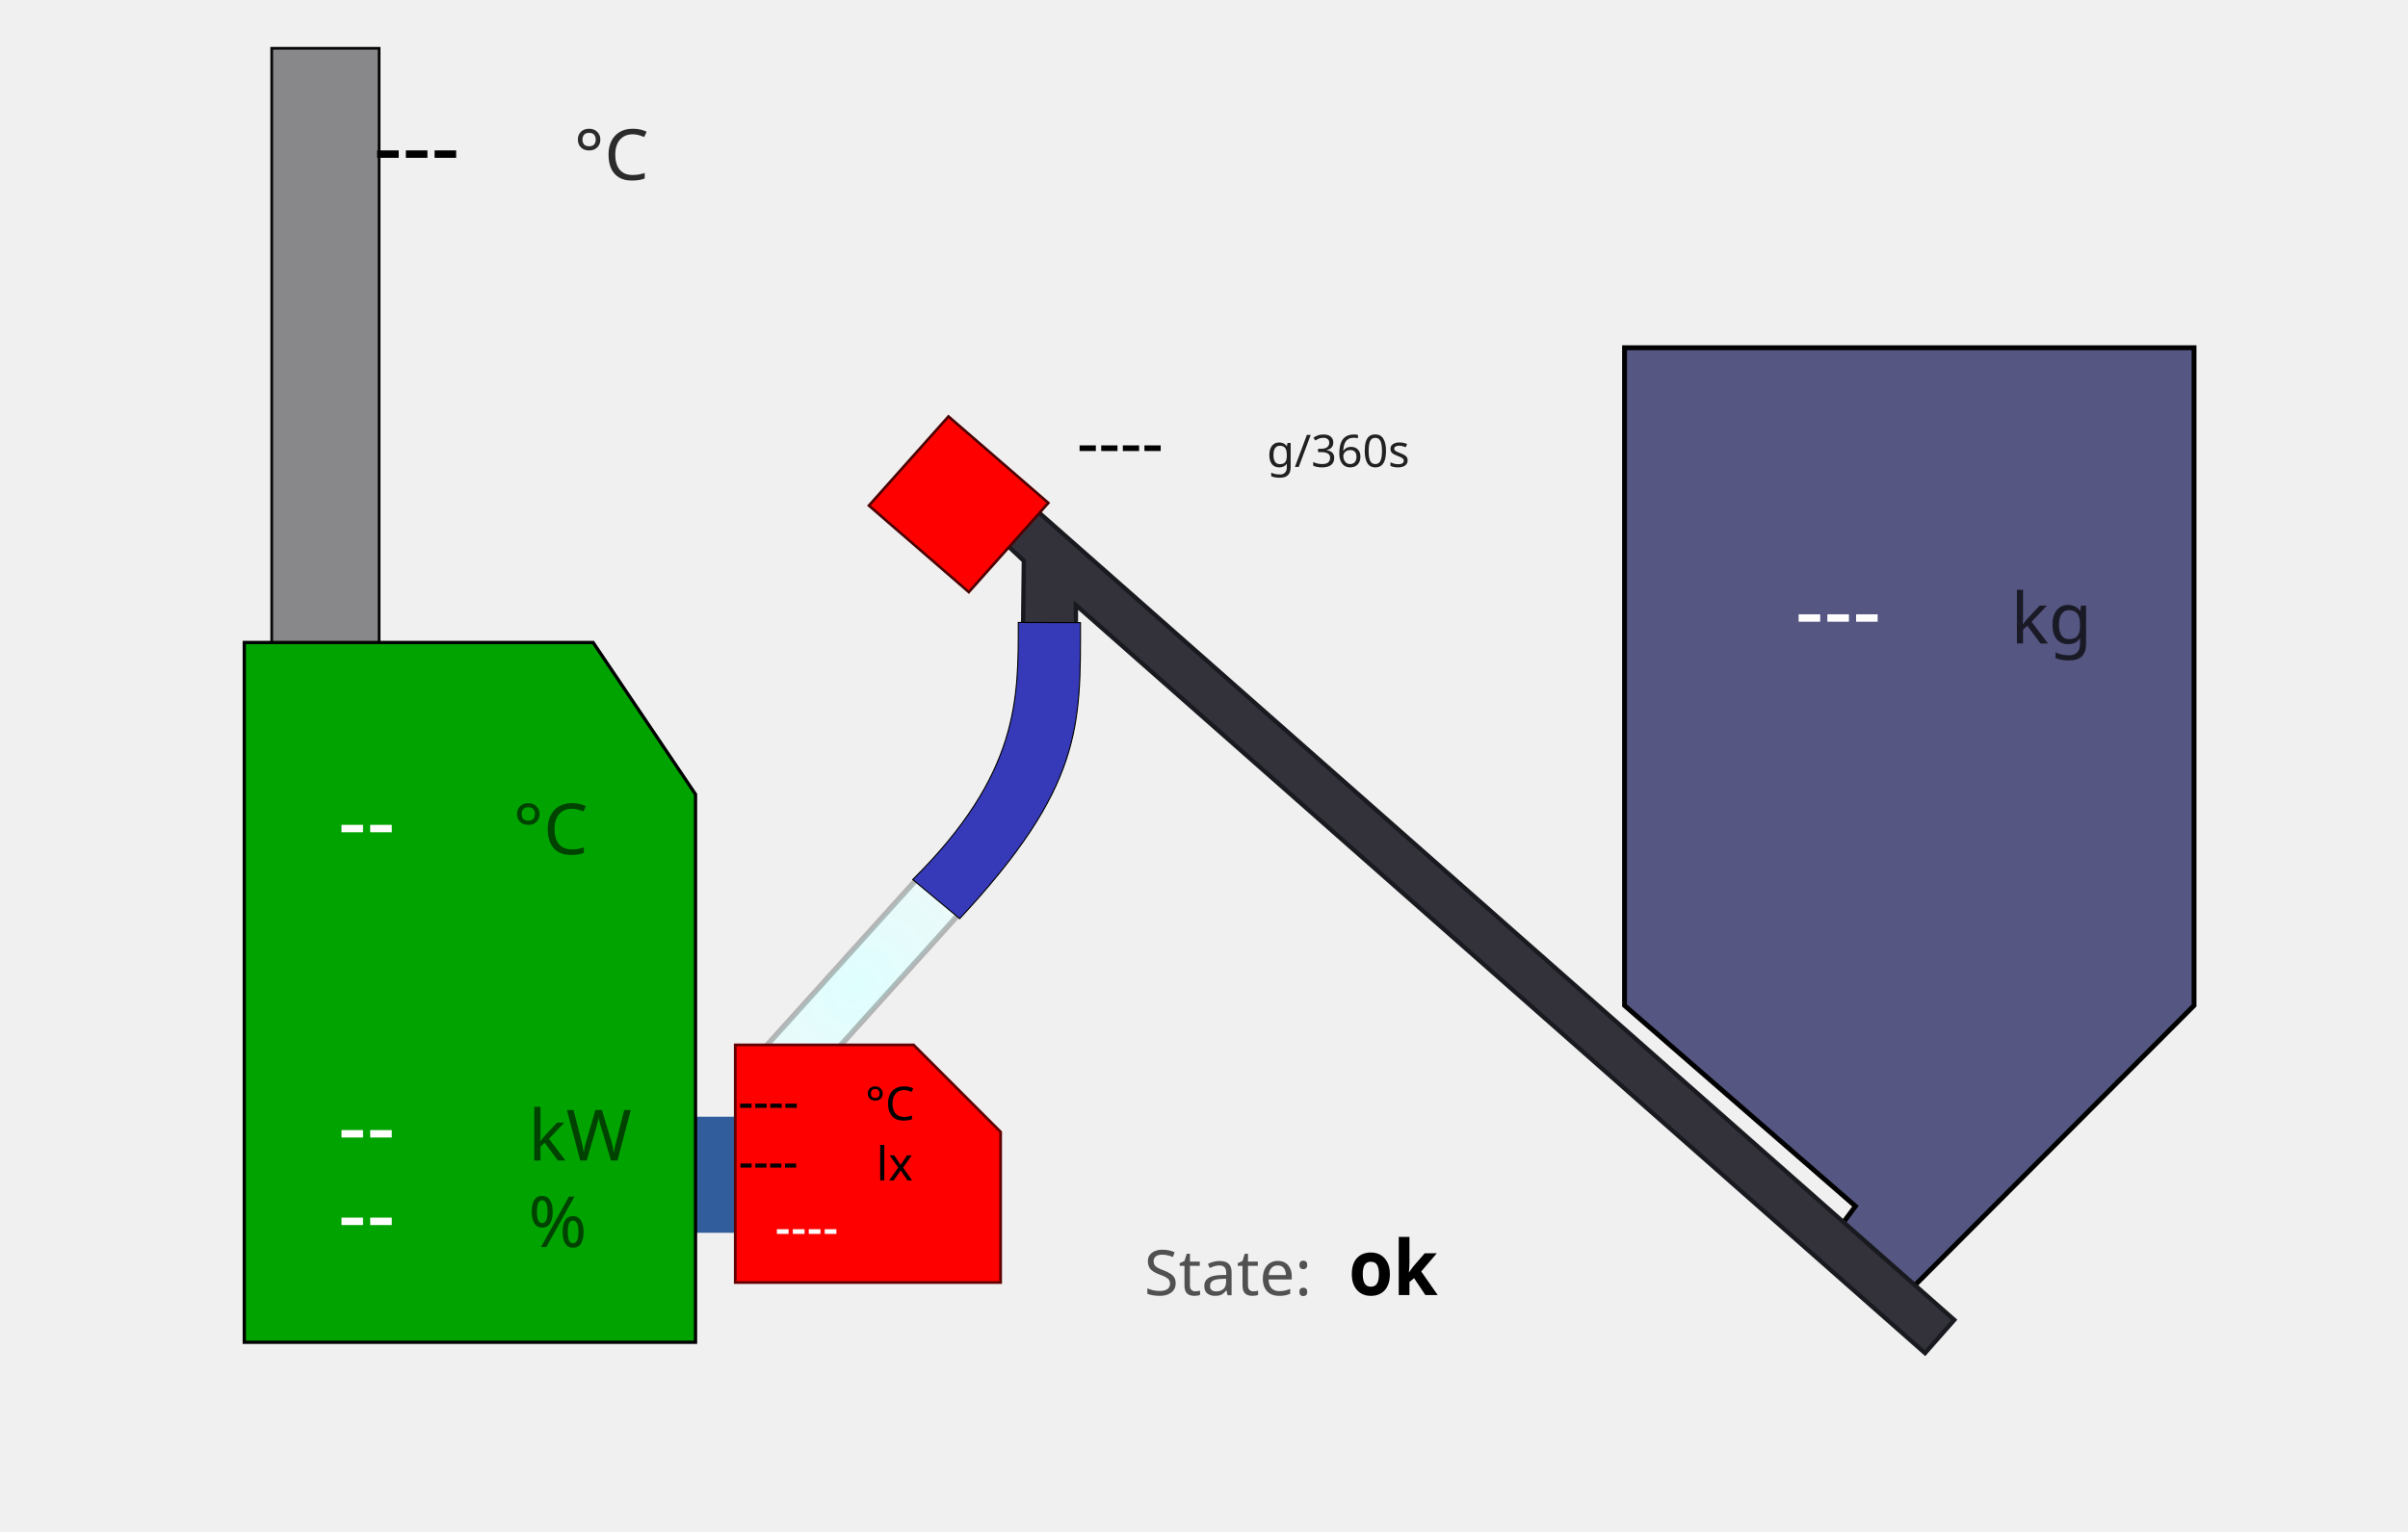
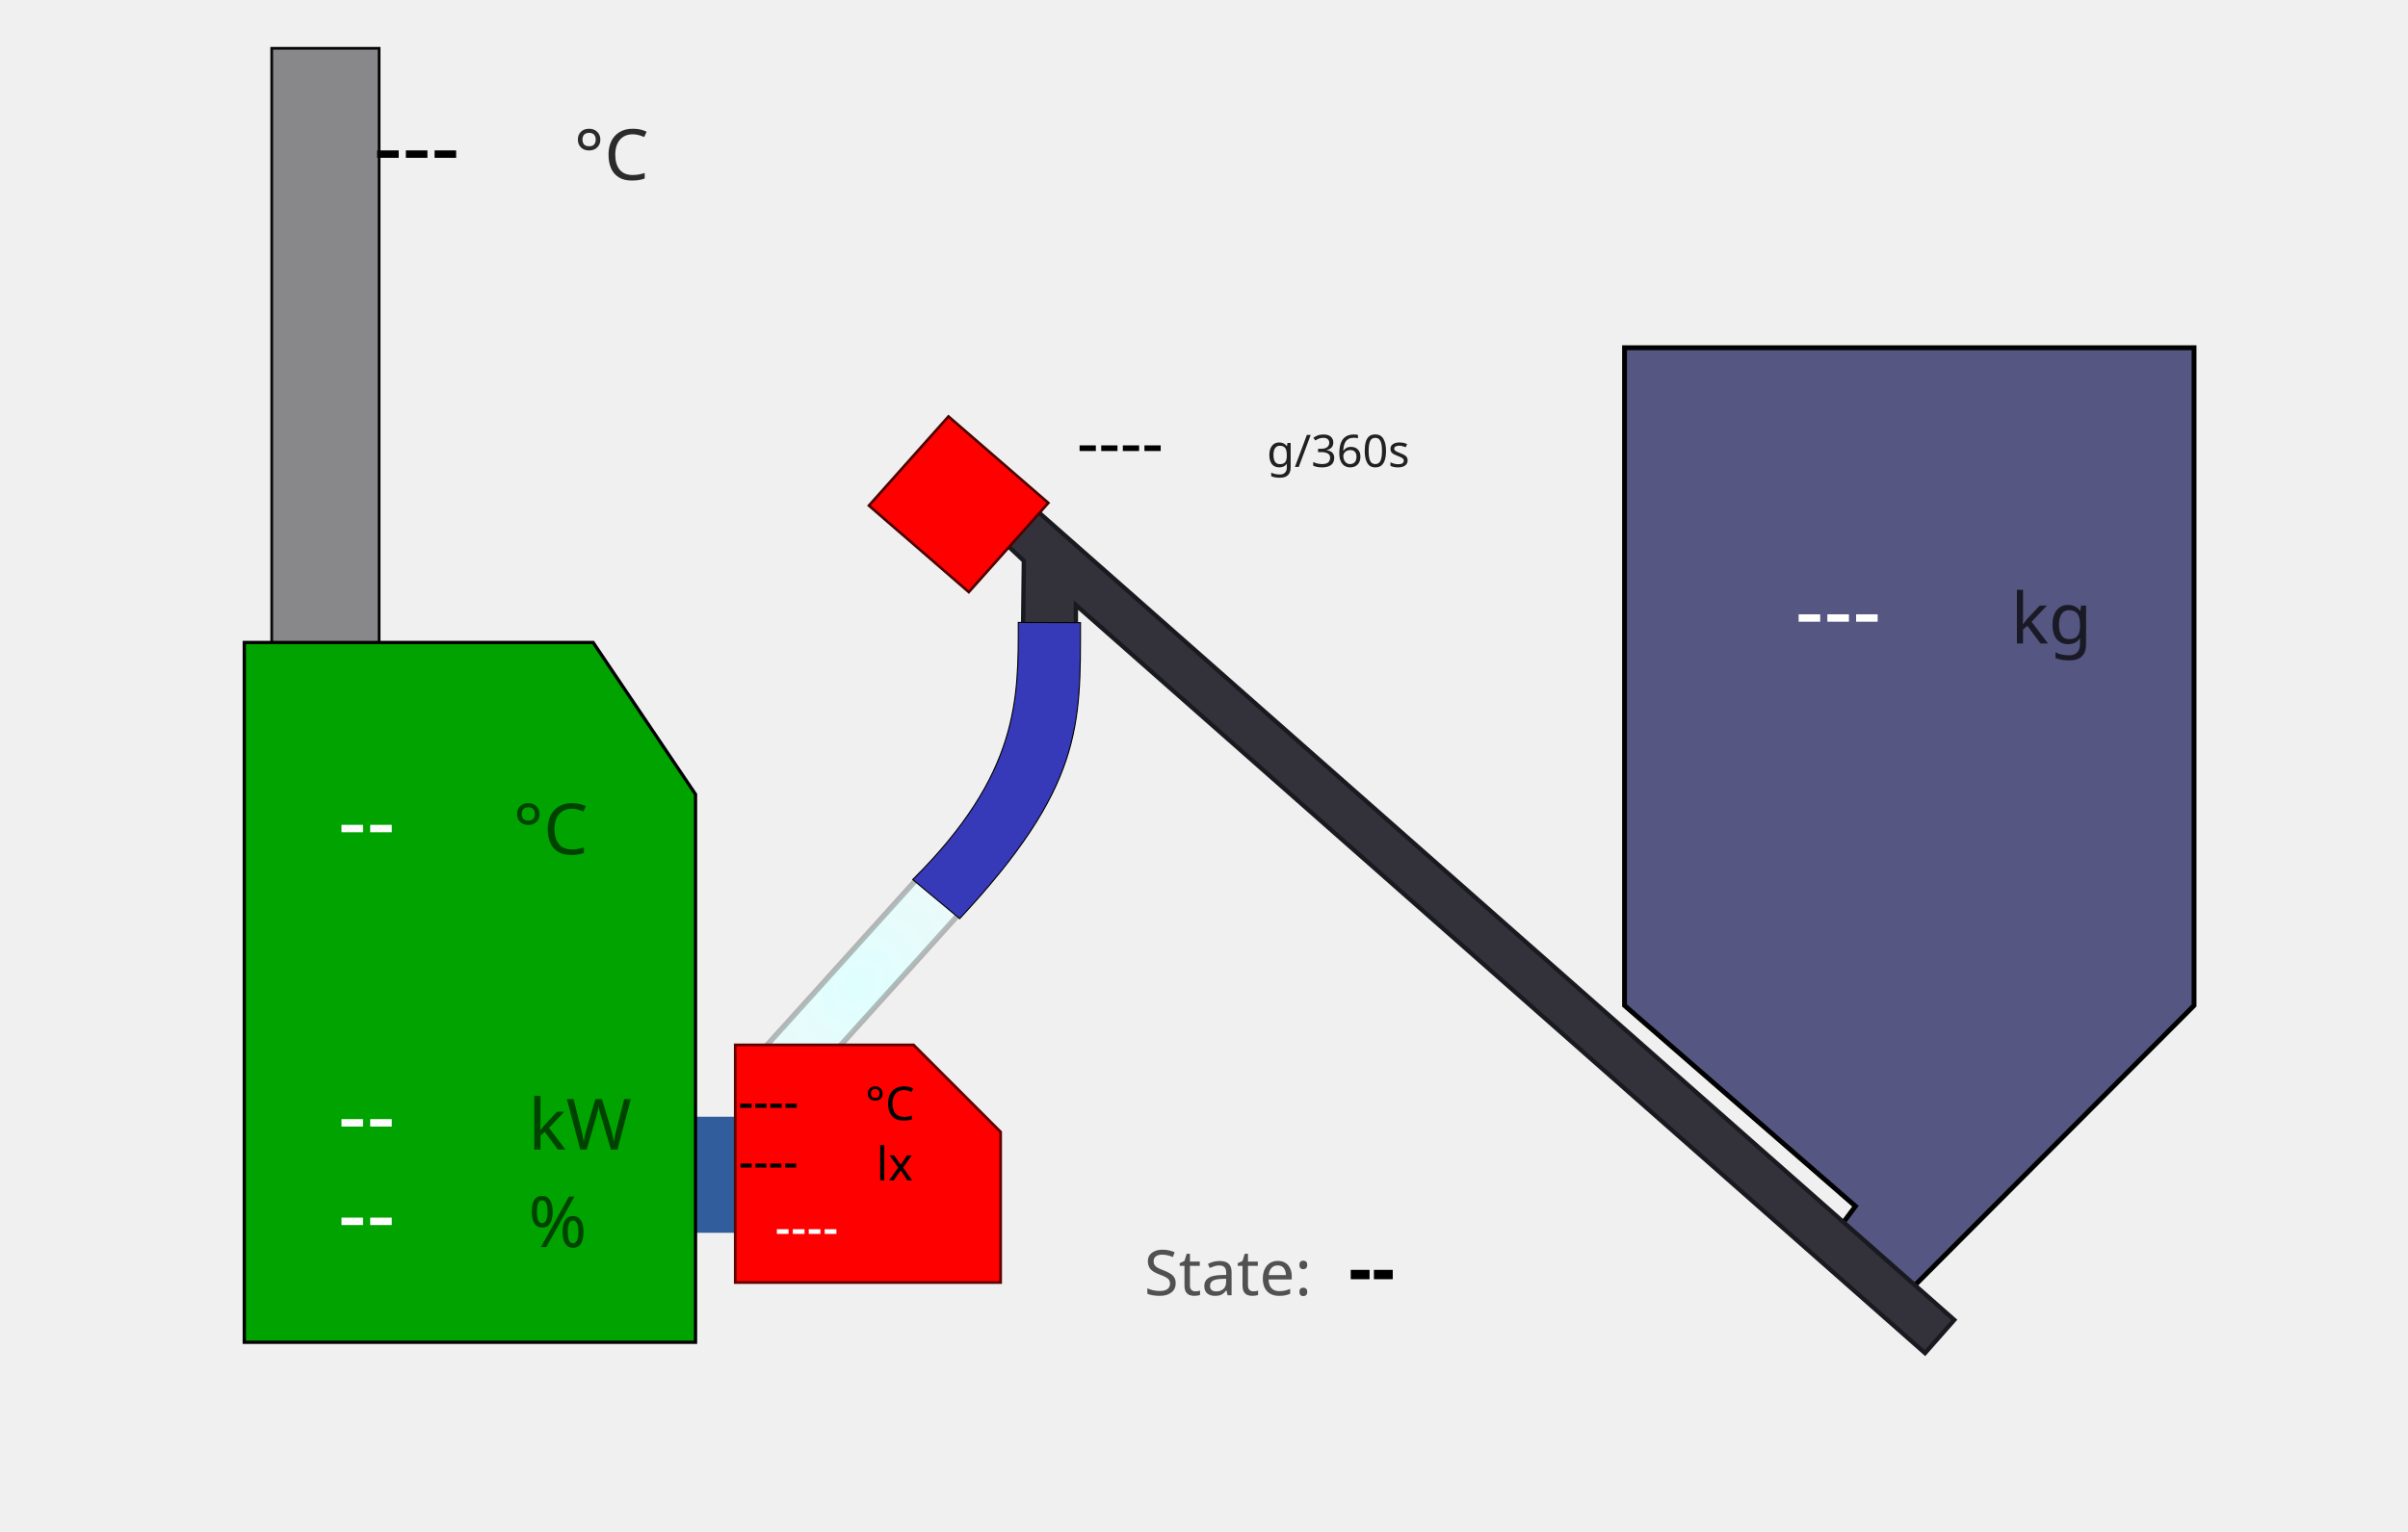
<svg xmlns="http://www.w3.org/2000/svg" xmlns:xlink="http://www.w3.org/1999/xlink" id="svg2" version="1.1" viewBox="0 0 440 280" width="100%" height="100%">
  <defs id="defs4">
    <linearGradient id="linearGradient3799">
      <stop style="stop-color:#deffff;stop-opacity:1;" offset="0" id="stop3801" />
      <stop id="stop3825" offset="0.5" style="stop-color:#eeffff;stop-opacity:0.498;" />
      <stop style="stop-color:#ffffff;stop-opacity:0;" offset="1" id="stop3803" />
    </linearGradient>
    <linearGradient id="linearGradient3773">
      <stop style="stop-color:#ffffff;stop-opacity:1;" offset="0" id="stop3775" />
      <stop id="stop3781" offset="0.5" style="stop-color:#ffffff;stop-opacity:0.498;" />
      <stop style="stop-color:#ffffff;stop-opacity:0;" offset="1" id="stop3777" />
    </linearGradient>
    <radialGradient xlink:href="#linearGradient3799" id="radialGradient3807" cx="-98.486" cy="319.858" fx="-98.486" fy="319.858" r="69.608" gradientTransform="matrix(1,0,0,0.7485906,0,80.41523)" gradientUnits="userSpaceOnUse" />
  </defs>
  <g id="layer1" transform="translate(-14.71875,-107.3438)">
    <path style="opacity:0.971;fill:#858587;fill-opacity:1;fill-rule:evenodd;stroke:#000000;stroke-width:0.5;stroke-miterlimit:4;stroke-opacity:1;stroke-dasharray:none" d="m 64.368,116.171 0,233.594 19.625,0 0,-233.594 z" id="rect3831" />
    <rect style="fill:#325d9d;fill-rule:evenodd;stroke:none;stroke-width:1px;stroke-linecap:butt;stroke-linejoin:miter;stroke-opacity:1;fill-opacity:1" id="rect3061" width="29.294" height="21.213" x="140.988" y="311.458" />
    <path style="fill:#555681;fill-opacity:1;fill-rule:evenodd;stroke:#000000;stroke-width:0.885;stroke-linecap:butt;stroke-linejoin:miter;stroke-opacity:1;stroke-miterlimit:4;stroke-dasharray:none" d="m 296.844,63.562 0,120.219 42.188,36.688 -5.053,6.768 12.705,10.906 54.223,-54.362 0,-120.219 z" id="rect3077" transform="translate(14.71875,107.3438)" />
    <path style="fill:#33323b;fill-opacity:1;fill-rule:evenodd;stroke:#191a1f;stroke-width:0.8;stroke-linecap:butt;stroke-linejoin:miter;stroke-miterlimit:4;stroke-opacity:1;stroke-dasharray:none" d="m 184.031,88.562 -5.344,6.062 8.4,7.887 -0.164,14.049 9.664,-1.136 0,-4.844 155.162,136.731 5.344,-6.062 z" transform="translate(14.71875,107.3438)" id="rect3072" />
    <rect style="fill:url(#radialGradient3807);fill-rule:evenodd;stroke:#000000;stroke-width:1;stroke-linecap:butt;stroke-linejoin:miter;stroke-opacity:0.259;fill-opacity:1;opacity:0.971;stroke-miterlimit:4;stroke-dasharray:none" id="rect3068" width="45" height="10" x="-120.986" y="314.858" transform="matrix(0.6698965,-0.7424545,0.7424545,0.6698965,0,0)" />
    <path style="fill:#00a300;fill-opacity:1;fill-rule:evenodd;stroke:#000000;stroke-width:0.6;stroke-linecap:butt;stroke-linejoin:miter;stroke-opacity:1;stroke-miterlimit:4;stroke-dasharray:none" d="m 59.357,224.776 63.74,0 18.71,27.743 0,100.163 -82.45,0 z" id="rect3054" />
    <path style="fill:#ff0000;fill-rule:evenodd;stroke:#620000;stroke-width:0.5;stroke-linecap:butt;stroke-linejoin:miter;stroke-opacity:1;fill-opacity:1;stroke-miterlimit:4;stroke-dasharray:none" d="m 134.35,190.982 32.577,0 15.91,15.91 c 0,17.93 0,27.527 0,27.527 l -48.487,0 z" id="rect3065" transform="translate(14.71875,107.3438)" />
    <rect style="fill:#ff0000;fill-opacity:1;fill-rule:evenodd;stroke:#4c0000;stroke-width:0.476;stroke-linecap:butt;stroke-linejoin:miter;stroke-miterlimit:4;stroke-opacity:1;stroke-dasharray:none" id="rect3070" width="24.152" height="21.841" x="262.466" y="15.546" transform="matrix(0.7558272,0.6547711,-0.6657951,0.7461346,0,0)" />
    <path transform="translate(14.71875,107.3438)" style="fill:#363ab9;fill-rule:evenodd;stroke:#000000;stroke-width:0.2;stroke-linecap:butt;stroke-linejoin:miter;stroke-opacity:1;stroke-miterlimit:4;stroke-dasharray:none;fill-opacity:1" d="m 186.071,113.775 11.355,0.033 c 0,18.864 0.401,29.982 -22.07,54.099 l -8.571,-7.143 c 19.545,-19.407 19.286,-33.101 19.286,-46.989 z" id="rect3074" />
    <text xml:space="preserve" style="font-size:16.81px;font-style:normal;font-weight:normal;text-align:end;line-height:125%;letter-spacing:0px;word-spacing:0px;text-anchor:end;fill:#ffffff;fill-opacity:1;stroke:none;font-family:Sans" x="111.527" y="255.447" id="paramname:boiler_temp" class="pellmon-param" transform="scale(0.9697045,1.031242)">
      <tspan id="tspan3086" x="111.527" y="255.447">--</tspan>
    </text>
    <text transform="scale(0.9368593,1.067396)" id="paramname:chute_temp" y="292.36" x="183.351" style="font-size:9.135px;font-style:normal;font-weight:normal;text-align:end;line-height:125%;letter-spacing:0px;word-spacing:0px;text-anchor:end;fill:#000000;fill-opacity:1;stroke:none;font-family:Sans" xml:space="preserve">
      <tspan y="292.36" x="183.351" id="tspan3090">----</tspan>
    </text>
    <text xml:space="preserve" style="font-size:16.81px;font-style:normal;font-weight:normal;text-align:end;line-height:125%;letter-spacing:0px;word-spacing:0px;text-anchor:end;fill:#ffffff;fill-opacity:1;stroke:none;font-family:Sans" x="391.518" y="218.129" id="paramname:magazine_content" transform="scale(0.9697045,1.031242)">
      <tspan id="tspan3094" x="391.518" y="218.129">---</tspan>
    </text>
    <text xml:space="preserve" style="font-size:16.81px;font-style:normal;font-weight:normal;text-align:end;line-height:125%;letter-spacing:0px;word-spacing:0px;text-anchor:end;fill:#000000;fill-opacity:1;stroke:none;font-family:Sans" x="123.659" y="135.909" id="paramname:smoke_temp" transform="scale(0.9697045,1.031242)">
      <tspan id="tspan3838" x="123.659" y="135.909">---</tspan>
    </text>
-     <text transform="scale(0.9697045,1.031242)" id="paramname:power_kW" y="309.547" x="111.527" style="font-size:16.81px;font-style:normal;font-weight:normal;text-align:end;line-height:125%;letter-spacing:0px;word-spacing:0px;text-anchor:end;fill:#ffffff;fill-opacity:1;stroke:none;font-family:Sans" xml:space="preserve">
-       <tspan y="309.547" x="111.527" id="tspan3010">--</tspan>
+     <text transform="scale(0.9697045,1.031242)" id="paramname:power_kW" y="307.607" x="111.527" style="font-size:16.81px;font-style:normal;font-weight:normal;text-align:end;line-height:125%;letter-spacing:0px;word-spacing:0px;text-anchor:end;fill:#ffffff;fill-opacity:1;stroke:none;font-family:Sans" xml:space="preserve">
+       <tspan y="307.607" x="111.527" id="tspan3010">--</tspan>
    </text>
    <text xml:space="preserve" style="font-size:8.993px;font-style:normal;font-weight:normal;text-align:end;line-height:125%;letter-spacing:0px;word-spacing:0px;text-anchor:end;fill:#000000;fill-opacity:1;stroke:none;font-family:Sans" x="183.051" y="302.556" id="paramname:light" transform="scale(0.9368275,1.067432)">
      <tspan id="tspan3014" x="183.051" y="302.556">----</tspan>
    </text>
    <text transform="scale(0.9697045,1.031242)" id="paramname:feeder_capacity" y="186.919" x="250.848" style="font-size:12.649px;font-style:normal;font-weight:normal;text-align:end;line-height:125%;letter-spacing:0px;word-spacing:0px;text-anchor:end;fill:#000000;fill-opacity:1;stroke:none;font-family:Sans" xml:space="preserve">
      <tspan y="186.919" x="250.848" id="tspan3015">----</tspan>
    </text>
    <text transform="scale(0.8889528,1.124919)" id="paramname:mode" y="298.146" x="175.807" style="font-size:9.838px;font-style:normal;font-weight:normal;line-height:125%;letter-spacing:0px;word-spacing:0px;fill:#ffffff;fill-opacity:1;stroke:none;font-family:Sans" xml:space="preserve">
      <tspan y="298.146" x="175.807" id="tspan3019" style="font-size:9.838px;font-style:normal;font-variant:normal;font-weight:normal;font-stretch:normal;text-align:start;line-height:125%;writing-mode:lr-tb;text-anchor:start;font-family:Arial;-inkscape-font-specification:Arial">----</tspan>
    </text>
    <text xml:space="preserve" style="font-size:13.557px;font-style:normal;font-weight:normal;line-height:125%;letter-spacing:0px;word-spacing:0px;fill:#000000;fill-opacity:1;stroke:none;font-family:Sans" x="269.295" y="333.633" id="paramname:alarm" transform="scale(0.9697045,1.031242)">
-       <tspan id="tspan3023" x="269.295" y="333.633" style="font-size:13.557px;font-style:normal;font-variant:normal;font-weight:bold;font-stretch:normal;text-align:start;line-height:125%;writing-mode:lr-tb;text-anchor:start;font-family:Sans;-inkscape-font-specification:Sans Bold">ok</tspan>
+       <tspan id="tspan3023" x="269.295" y="333.633" style="font-size:13.557px;font-style:normal;font-variant:normal;font-weight:bold;font-stretch:normal;text-align:start;line-height:125%;writing-mode:lr-tb;text-anchor:start;font-family:Sans;-inkscape-font-specification:Sans Bold">--</tspan>
    </text>
    <text xml:space="preserve" style="font-size:12.907px;font-style:normal;font-weight:normal;line-height:125%;letter-spacing:0px;word-spacing:0px;fill:#000000;fill-opacity:0.596;stroke:none;font-family:Sans" x="108.498" y="263.491" id="text3018">
      <tspan id="tspan3020" x="108.498" y="263.491">°C</tspan>
    </text>
    <text id="text3034" y="140.218" x="119.607" style="font-size:12.907px;font-style:normal;font-weight:normal;line-height:125%;letter-spacing:0px;word-spacing:0px;fill:#000000;fill-opacity:0.82;stroke:none;font-family:Sans" xml:space="preserve">
      <tspan y="140.218" x="119.607" id="tspan3036">°C</tspan>
    </text>
    <text xml:space="preserve" style="font-size:8.532px;font-style:normal;font-weight:normal;line-height:125%;letter-spacing:0px;word-spacing:0px;fill:#000000;fill-opacity:1;stroke:none;font-family:Sans" x="172.822" y="312.081" id="text3038">
      <tspan id="tspan3040" x="172.822" y="312.081">°C</tspan>
    </text>
-     <text id="text3046" y="319.463" x="111.252" style="font-size:12.907px;font-style:normal;font-weight:normal;line-height:125%;letter-spacing:0px;word-spacing:0px;fill:#000000;fill-opacity:0.596;stroke:none;font-family:Sans" xml:space="preserve">
-       <tspan y="319.463" x="111.252" id="tspan3048">kW</tspan>
+     <text id="text3046" y="317.463" x="111.252" style="font-size:12.907px;font-style:normal;font-weight:normal;line-height:125%;letter-spacing:0px;word-spacing:0px;fill:#000000;fill-opacity:0.596;stroke:none;font-family:Sans" xml:space="preserve">
+       <tspan y="317.463" x="111.252" id="tspan3048">kW</tspan>
    </text>
    <text xml:space="preserve" style="font-size:8.198px;font-style:normal;font-weight:normal;line-height:125%;letter-spacing:0px;word-spacing:0px;fill:#000000;fill-opacity:0.86;stroke:none;font-family:Sans" x="246.207" y="192.698" id="text3050">
      <tspan id="tspan3052" x="246.207" y="192.698">g/360s</tspan>
    </text>
    <text id="text3054" y="224.963" x="382.161" style="font-size:12.907px;font-style:normal;font-weight:normal;line-height:125%;letter-spacing:0px;word-spacing:0px;fill:#000000;fill-opacity:0.693;stroke:none;font-family:Sans" xml:space="preserve">
      <tspan y="224.963" x="382.161" id="tspan3056">kg</tspan>
    </text>
    <text id="text3058" y="323.094" x="174.831" style="font-size:8.532px;font-style:normal;font-weight:normal;line-height:125%;letter-spacing:0px;word-spacing:0px;fill:#000000;fill-opacity:1;stroke:none;font-family:Sans" xml:space="preserve">
      <tspan y="323.094" x="174.831" id="tspan3060">lx</tspan>
    </text>
    <text xml:space="preserve" style="font-size:8.532px;font-style:normal;font-weight:normal;line-height:125%;letter-spacing:0px;word-spacing:0px;fill:#000000;fill-opacity:1;stroke:none;font-family:Sans" x="176.831" y="336.74" id="text3062">
      <tspan id="tspan3064" x="176.831" y="336.74" />
    </text>
    <text xml:space="preserve" style="font-size:16.81px;font-style:normal;font-weight:normal;text-align:end;line-height:125%;letter-spacing:0px;word-spacing:0px;text-anchor:end;fill:#ffffff;fill-opacity:1;stroke:none;font-family:Sans" x="111.527" y="325.062" id="paramname:power" transform="scale(0.9697045,1.031242)">
      <tspan id="tspan3068" x="111.527" y="325.062">--</tspan>
    </text>
    <text xml:space="preserve" style="font-size:12.907px;font-style:normal;font-weight:normal;line-height:125%;letter-spacing:0px;word-spacing:0px;fill:#000000;fill-opacity:0.596;stroke:none;font-family:Sans" x="111.252" y="335.28" id="text3070">
      <tspan id="tspan3072" x="111.252" y="335.28">%</tspan>
    </text>
    <flowRoot xml:space="preserve" id="flowRoot3844" style="fill:black;stroke:none;stroke-opacity:1;stroke-width:1px;stroke-linejoin:miter;stroke-linecap:butt;fill-opacity:1;font-family:Sans;font-style:normal;font-weight:normal;font-size:40px;line-height:125%;letter-spacing:0px;word-spacing:0px">
      <flowRegion id="flowRegion3846">
        <rect id="rect3848" width="69.44" height="46.726" x="73.982" y="-1.652" />
      </flowRegion>
      <flowPara id="flowPara3850" />
    </flowRoot>
    <text xml:space="preserve" style="font-size:11.5px;font-style:normal;font-weight:normal;line-height:125%;letter-spacing:0px;word-spacing:0px;fill:#000000;fill-opacity:0.662;stroke:none;font-family:Sans" x="223.777" y="344.091" id="text3834">
      <tspan id="tspan3836" x="223.777" y="344.091">State:</tspan>
    </text>
    <flowRoot xml:space="preserve" id="flowRoot3838" style="fill:black;stroke:none;stroke-opacity:1;stroke-width:1px;stroke-linejoin:miter;stroke-linecap:butt;fill-opacity:1;font-family:Sans;font-style:normal;font-weight:normal;font-size:40px;line-height:125%;letter-spacing:0px;word-spacing:0px">
      <flowRegion id="flowRegion3840">
        <rect id="rect3842" width="90.855" height="68.142" x="199.882" y="197.581" />
      </flowRegion>
      <flowPara id="flowPara3844" />
    </flowRoot>
  </g>
</svg>
